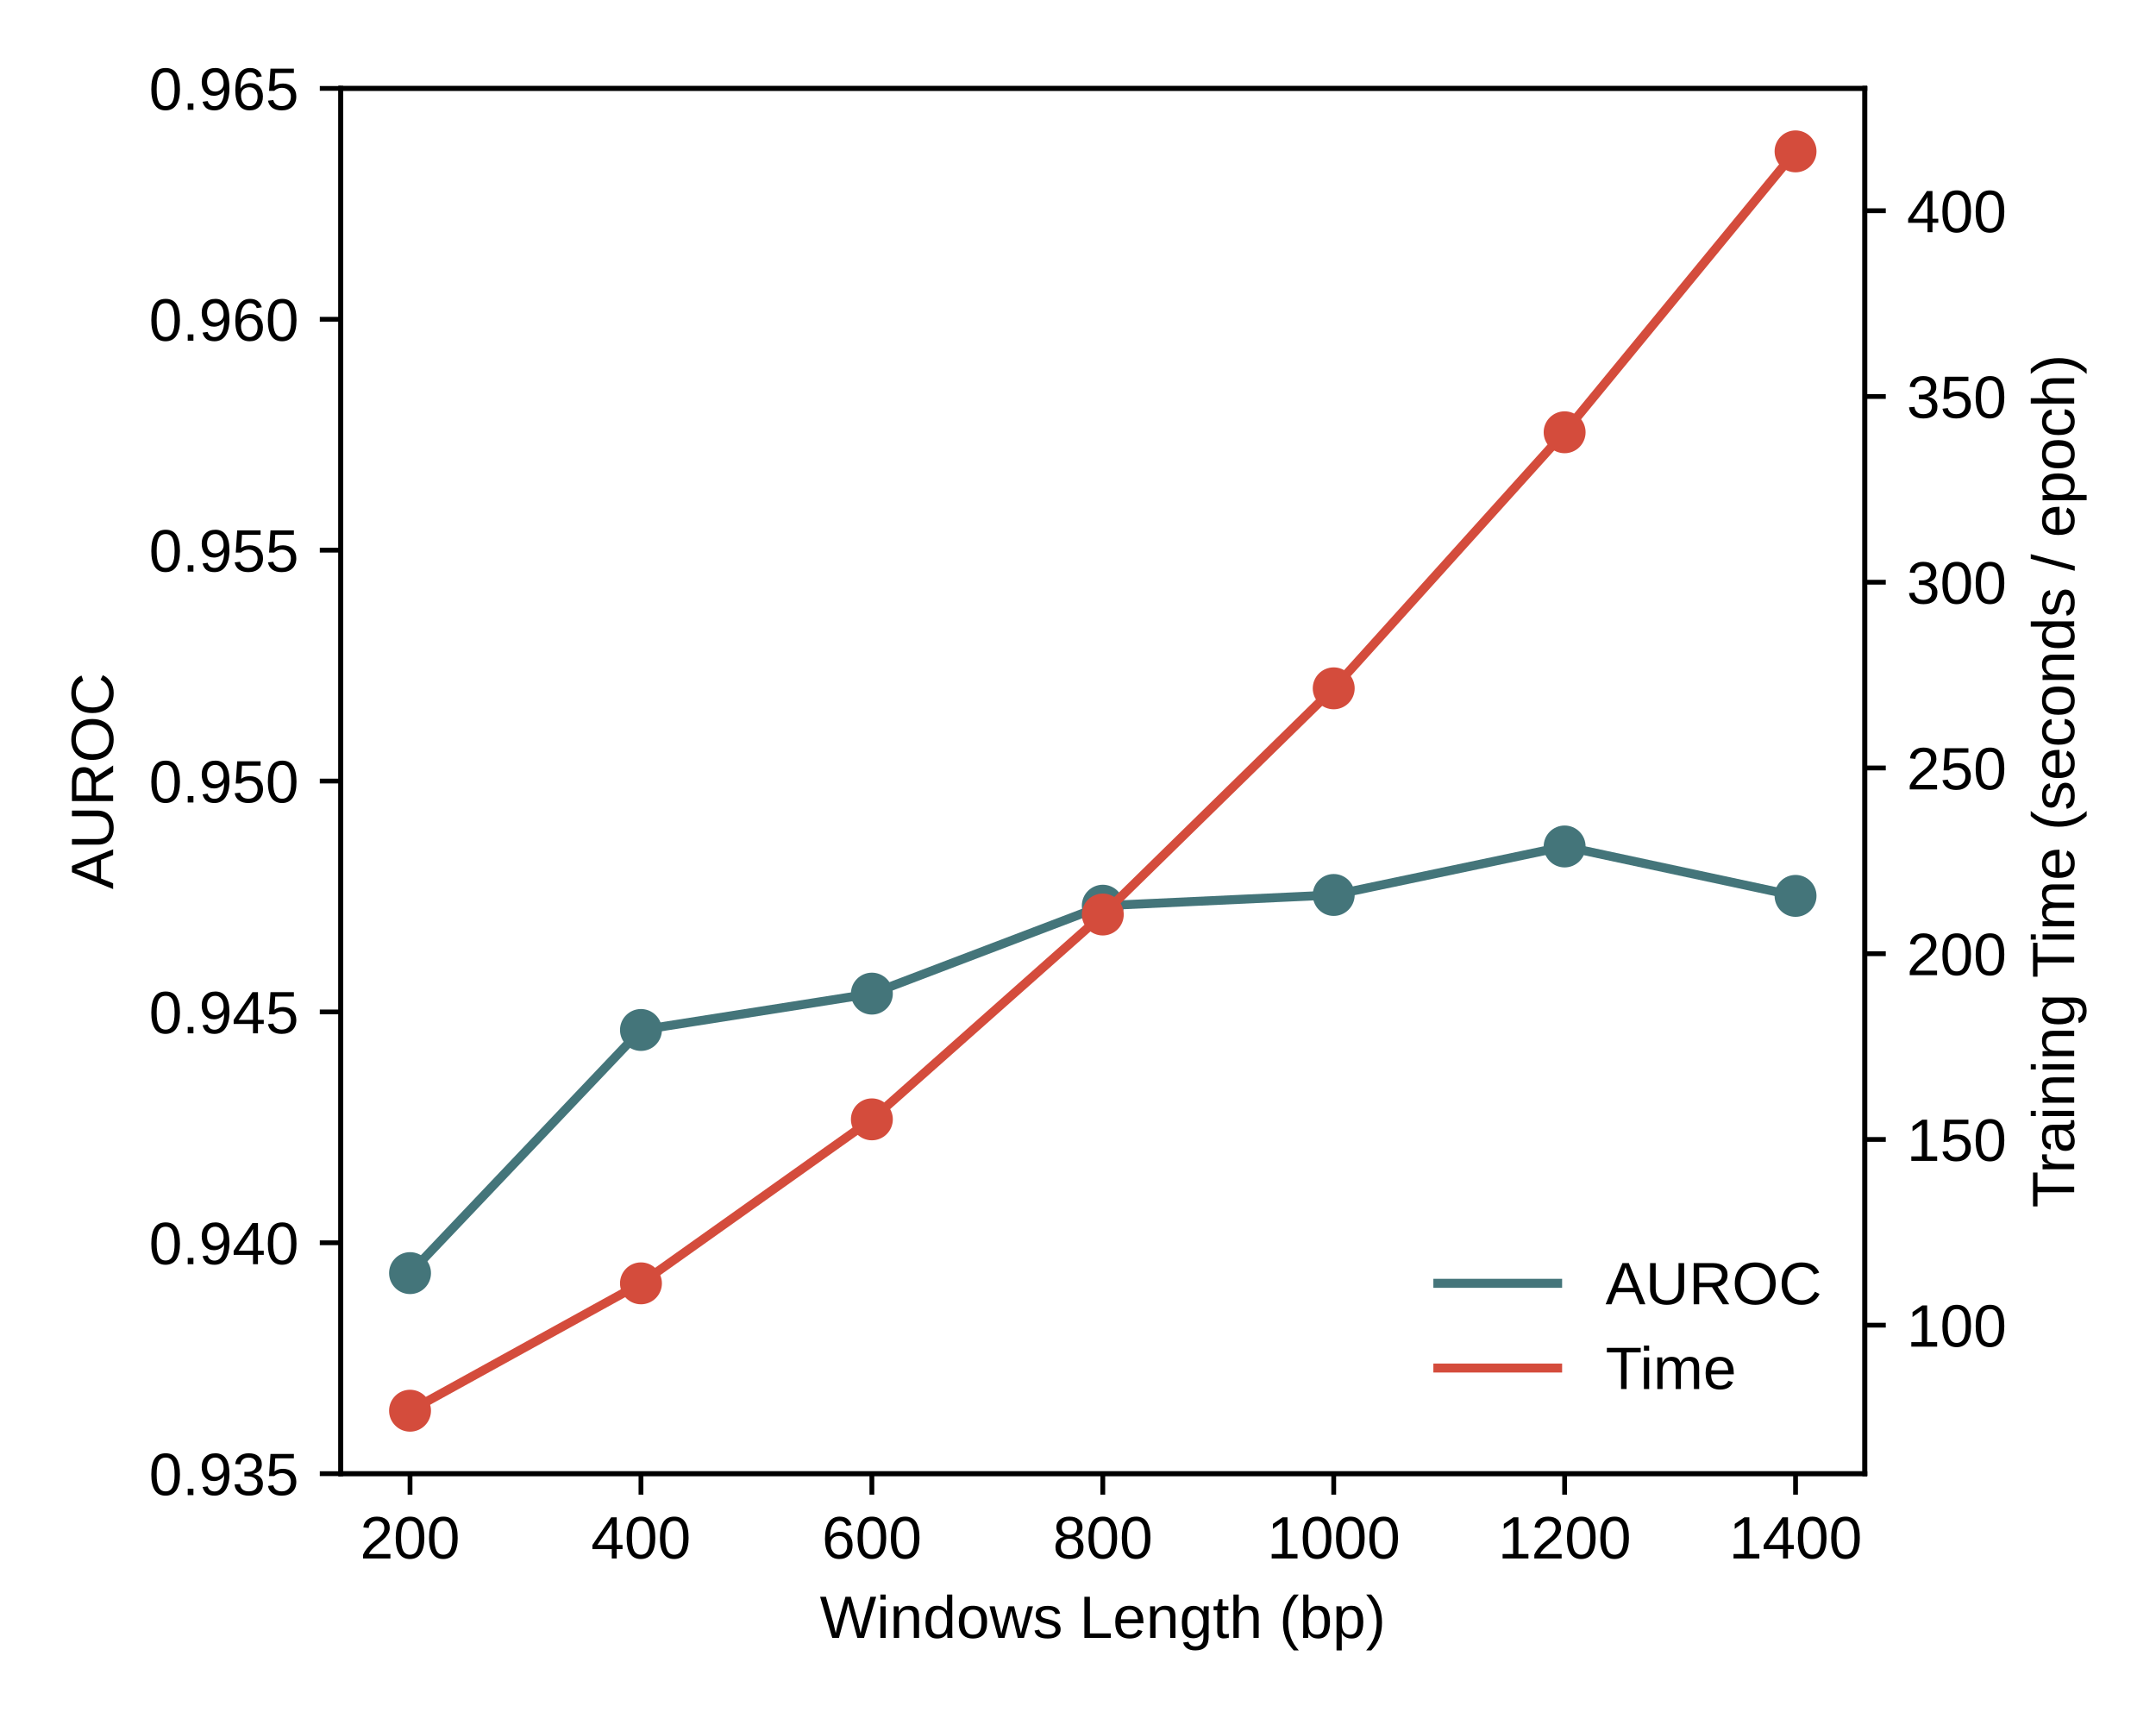
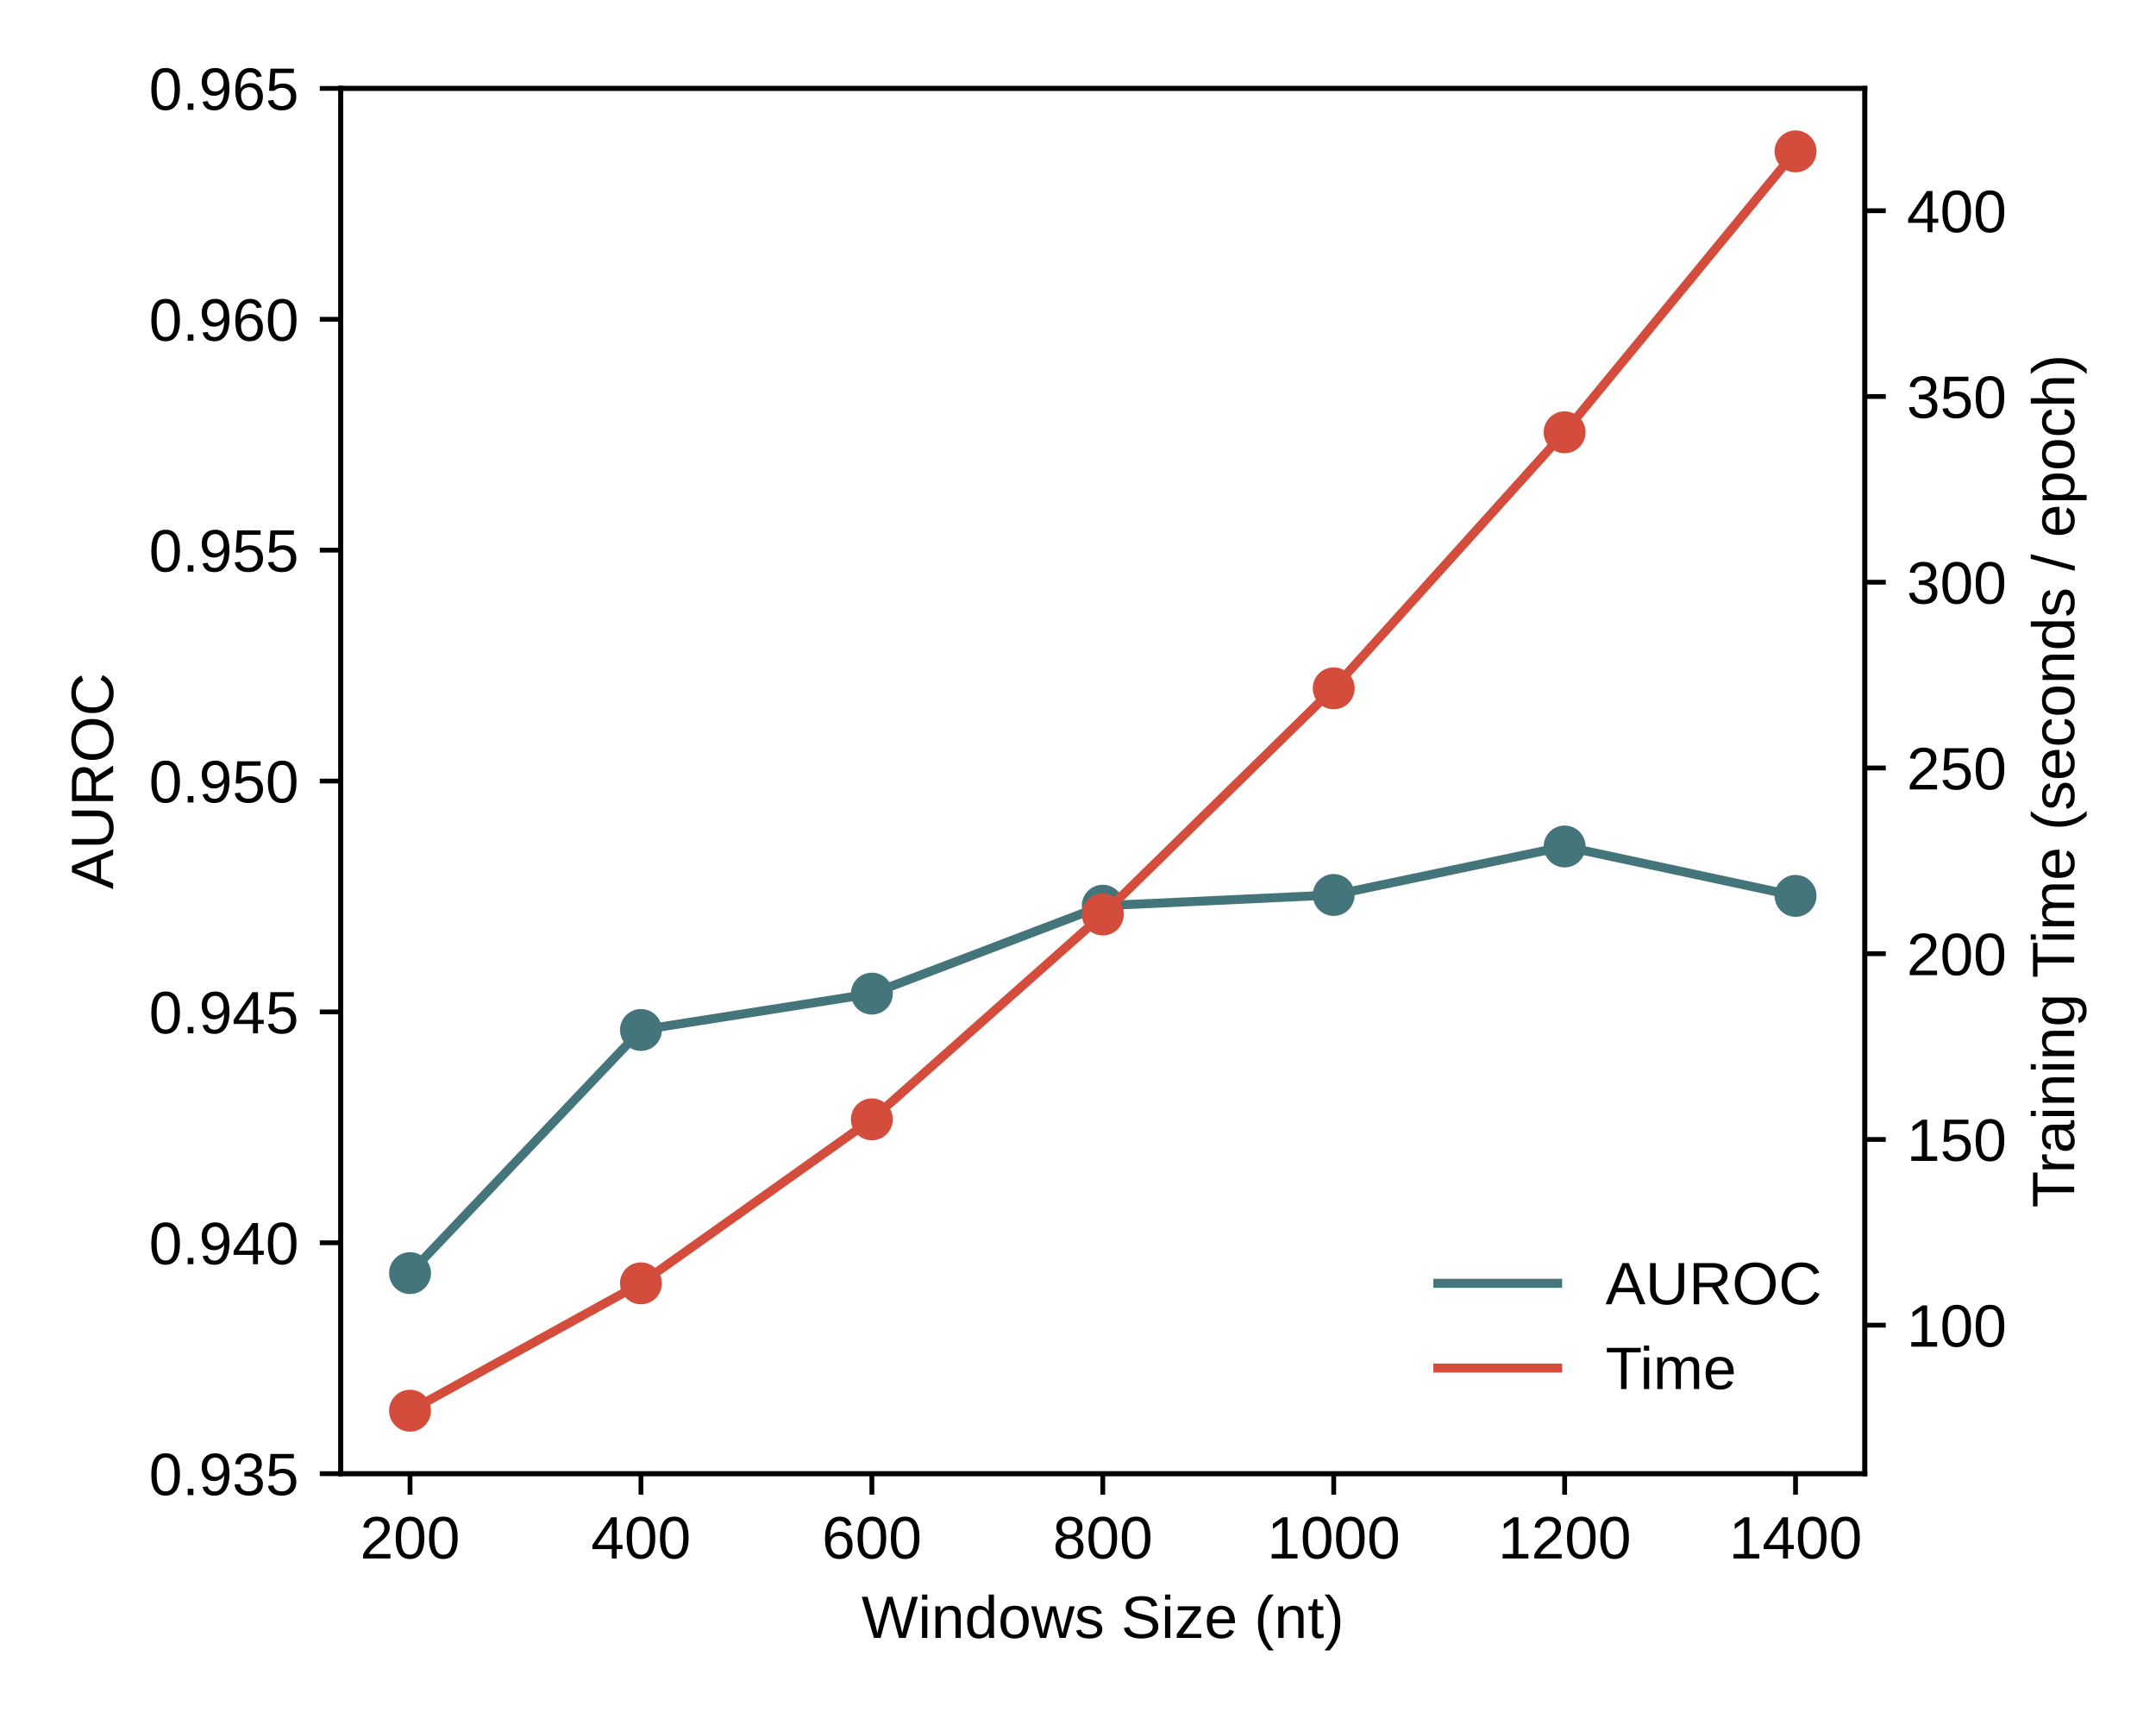
<svg xmlns="http://www.w3.org/2000/svg" xmlns:xlink="http://www.w3.org/1999/xlink" width="360pt" height="288pt" viewBox="0 0 360 288" version="1.1">
  <defs>
    <style type="text/css">*{stroke-linejoin: round; stroke-linecap: butt}</style>
  </defs>
  <g id="figure_1">
    <g id="patch_1">
      <path d="M 0 288  L 360 288  L 360 0  L 0 0  z " style="fill: #ffffff" />
    </g>
    <g id="axes_1">
      <g id="patch_2">
        <path d="M 56.9 246.04  L 311.38 246.04  L 311.38 14.76  L 56.9 14.76  z " style="fill: #ffffff" />
      </g>
      <g id="PathCollection_1">
        <defs>
-           <path id="mb39329c361" d="M 0 3  C 0.796 3 1.559 2.684 2.121 2.121  C 2.684 1.559 3 0.796 3 0  C 3 -0.796 2.684 -1.559 2.121 -2.121  C 1.559 -2.684 0.796 -3 0 -3  C -0.796 -3 -1.559 -2.684 -2.121 -2.121  C -2.684 -1.559 -3 -0.796 -3 0  C -3 0.796 -2.684 1.559 -2.121 2.121  C -1.559 2.684 -0.796 3 0 3  z " style="stroke: #44757a" />
+           <path id="mb35bc1bc89" d="M 0 3  C 0.796 3 1.559 2.684 2.121 2.121  C 2.684 1.559 3 0.796 3 0  C 3 -0.796 2.684 -1.559 2.121 -2.121  C 1.559 -2.684 0.796 -3 0 -3  C -0.796 -3 -1.559 -2.684 -2.121 -2.121  C -2.684 -1.559 -3 -0.796 -3 0  C -3 0.796 -2.684 1.559 -2.121 2.121  C -1.559 2.684 -0.796 3 0 3  z " style="stroke: #44757a" />
        </defs>
-         <g clip-path="url(#p586d03098a)">
-           <use xlink:href="#mb39329c361" x="68.467" y="212.555" style="fill: #44757a; stroke: #44757a" />
-           <use xlink:href="#mb39329c361" x="107.025" y="171.961" style="fill: #44757a; stroke: #44757a" />
-           <use xlink:href="#mb39329c361" x="145.582" y="165.892" style="fill: #44757a; stroke: #44757a" />
-           <use xlink:href="#mb39329c361" x="184.14" y="151.213" style="fill: #44757a; stroke: #44757a" />
-           <use xlink:href="#mb39329c361" x="222.698" y="149.421" style="fill: #44757a; stroke: #44757a" />
-           <use xlink:href="#mb39329c361" x="261.255" y="141.324" style="fill: #44757a; stroke: #44757a" />
-           <use xlink:href="#mb39329c361" x="299.813" y="149.574" style="fill: #44757a; stroke: #44757a" />
+         <g clip-path="url(#p97bfe793d3)">
+           <use xlink:href="#mb35bc1bc89" x="68.467" y="212.555" style="fill: #44757a; stroke: #44757a" />
+           <use xlink:href="#mb35bc1bc89" x="107.025" y="171.961" style="fill: #44757a; stroke: #44757a" />
+           <use xlink:href="#mb35bc1bc89" x="145.582" y="165.892" style="fill: #44757a; stroke: #44757a" />
+           <use xlink:href="#mb35bc1bc89" x="184.14" y="151.213" style="fill: #44757a; stroke: #44757a" />
+           <use xlink:href="#mb35bc1bc89" x="222.698" y="149.421" style="fill: #44757a; stroke: #44757a" />
+           <use xlink:href="#mb35bc1bc89" x="261.255" y="141.324" style="fill: #44757a; stroke: #44757a" />
+           <use xlink:href="#mb35bc1bc89" x="299.813" y="149.574" style="fill: #44757a; stroke: #44757a" />
        </g>
      </g>
      <g id="matplotlib.axis_1">
        <g id="xtick_1">
          <g id="line2d_1">
            <defs>
-               <path id="m551ec53bcf" d="M 0 0  L 0 3.5  " style="stroke: #000000; stroke-width: 0.8" />
+               <path id="me44e6b8caf" d="M 0 0  L 0 3.5  " style="stroke: #000000; stroke-width: 0.8" />
            </defs>
            <g>
-               <use xlink:href="#m551ec53bcf" x="68.467" y="246.04" style="stroke: #000000; stroke-width: 0.8" />
+               <use xlink:href="#me44e6b8caf" x="68.467" y="246.04" style="stroke: #000000; stroke-width: 0.8" />
            </g>
          </g>
          <g id="text_1">
            <text style="font: 10px 'Arial'; text-anchor: middle" x="68.467" y="260.198" transform="rotate(-0 68.46727 260.1978)">200</text>
          </g>
        </g>
        <g id="xtick_2">
          <g id="line2d_2">
            <g>
-               <use xlink:href="#m551ec53bcf" x="107.025" y="246.04" style="stroke: #000000; stroke-width: 0.8" />
+               <use xlink:href="#me44e6b8caf" x="107.025" y="246.04" style="stroke: #000000; stroke-width: 0.8" />
            </g>
          </g>
          <g id="text_2">
            <text style="font: 10px 'Arial'; text-anchor: middle" x="107.025" y="260.198" transform="rotate(-0 107.0248 260.1978)">400</text>
          </g>
        </g>
        <g id="xtick_3">
          <g id="line2d_3">
            <g>
-               <use xlink:href="#m551ec53bcf" x="145.582" y="246.04" style="stroke: #000000; stroke-width: 0.8" />
+               <use xlink:href="#me44e6b8caf" x="145.582" y="246.04" style="stroke: #000000; stroke-width: 0.8" />
            </g>
          </g>
          <g id="text_3">
            <text style="font: 10px 'Arial'; text-anchor: middle" x="145.582" y="260.198" transform="rotate(-0 145.5824 260.1978)">600</text>
          </g>
        </g>
        <g id="xtick_4">
          <g id="line2d_4">
            <g>
-               <use xlink:href="#m551ec53bcf" x="184.14" y="246.04" style="stroke: #000000; stroke-width: 0.8" />
+               <use xlink:href="#me44e6b8caf" x="184.14" y="246.04" style="stroke: #000000; stroke-width: 0.8" />
            </g>
          </g>
          <g id="text_4">
            <text style="font: 10px 'Arial'; text-anchor: middle" x="184.14" y="260.198" transform="rotate(-0 184.14 260.1978)">800</text>
          </g>
        </g>
        <g id="xtick_5">
          <g id="line2d_5">
            <g>
-               <use xlink:href="#m551ec53bcf" x="222.698" y="246.04" style="stroke: #000000; stroke-width: 0.8" />
+               <use xlink:href="#me44e6b8caf" x="222.698" y="246.04" style="stroke: #000000; stroke-width: 0.8" />
            </g>
          </g>
          <g id="text_5">
            <text style="font: 10px 'Arial'; text-anchor: middle" x="222.698" y="260.198" transform="rotate(-0 222.6976 260.1978)">1000</text>
          </g>
        </g>
        <g id="xtick_6">
          <g id="line2d_6">
            <g>
-               <use xlink:href="#m551ec53bcf" x="261.255" y="246.04" style="stroke: #000000; stroke-width: 0.8" />
+               <use xlink:href="#me44e6b8caf" x="261.255" y="246.04" style="stroke: #000000; stroke-width: 0.8" />
            </g>
          </g>
          <g id="text_6">
            <text style="font: 10px 'Arial'; text-anchor: middle" x="261.255" y="260.198" transform="rotate(-0 261.2552 260.1978)">1200</text>
          </g>
        </g>
        <g id="xtick_7">
          <g id="line2d_7">
            <g>
-               <use xlink:href="#m551ec53bcf" x="299.813" y="246.04" style="stroke: #000000; stroke-width: 0.8" />
+               <use xlink:href="#me44e6b8caf" x="299.813" y="246.04" style="stroke: #000000; stroke-width: 0.8" />
            </g>
          </g>
          <g id="text_7">
            <text style="font: 10px 'Arial'; text-anchor: middle" x="299.813" y="260.198" transform="rotate(-0 299.8127 260.1978)">1400</text>
          </g>
        </g>
        <g id="text_8">
-           <text style="font: 10px 'Arial'; text-anchor: middle" x="184.14" y="273.465" transform="rotate(-0 184.14 273.465)">Windows Length (bp)</text>
+           <text style="font: 10px 'Arial'; text-anchor: middle" x="184.14" y="273.465" transform="rotate(-0 184.14 273.465)">Windows Size (nt)</text>
        </g>
      </g>
      <g id="matplotlib.axis_2">
        <g id="ytick_1">
          <g id="line2d_8">
            <defs>
-               <path id="me751c99254" d="M 0 0  L -3.5 0  " style="stroke: #000000; stroke-width: 0.8" />
+               <path id="m7ceb92b4c9" d="M 0 0  L -3.5 0  " style="stroke: #000000; stroke-width: 0.8" />
            </defs>
            <g>
-               <use xlink:href="#me751c99254" x="56.9" y="246.04" style="stroke: #000000; stroke-width: 0.8" />
+               <use xlink:href="#m7ceb92b4c9" x="56.9" y="246.04" style="stroke: #000000; stroke-width: 0.8" />
            </g>
          </g>
          <g id="text_9">
            <text style="font: 10px 'Arial'; text-anchor: end" x="49.9" y="249.619" transform="rotate(-0 49.9 249.6189)">0.935</text>
          </g>
        </g>
        <g id="ytick_2">
          <g id="line2d_9">
            <g>
-               <use xlink:href="#me751c99254" x="56.9" y="207.493" style="stroke: #000000; stroke-width: 0.8" />
+               <use xlink:href="#m7ceb92b4c9" x="56.9" y="207.493" style="stroke: #000000; stroke-width: 0.8" />
            </g>
          </g>
          <g id="text_10">
            <text style="font: 10px 'Arial'; text-anchor: end" x="49.9" y="211.072" transform="rotate(-0 49.9 211.0722)">0.940</text>
          </g>
        </g>
        <g id="ytick_3">
          <g id="line2d_10">
            <g>
-               <use xlink:href="#me751c99254" x="56.9" y="168.947" style="stroke: #000000; stroke-width: 0.8" />
+               <use xlink:href="#m7ceb92b4c9" x="56.9" y="168.947" style="stroke: #000000; stroke-width: 0.8" />
            </g>
          </g>
          <g id="text_11">
            <text style="font: 10px 'Arial'; text-anchor: end" x="49.9" y="172.526" transform="rotate(-0 49.9 172.5256)">0.945</text>
          </g>
        </g>
        <g id="ytick_4">
          <g id="line2d_11">
            <g>
-               <use xlink:href="#me751c99254" x="56.9" y="130.4" style="stroke: #000000; stroke-width: 0.8" />
+               <use xlink:href="#m7ceb92b4c9" x="56.9" y="130.4" style="stroke: #000000; stroke-width: 0.8" />
            </g>
          </g>
          <g id="text_12">
            <text style="font: 10px 'Arial'; text-anchor: end" x="49.9" y="133.979" transform="rotate(-0 49.9 133.9789)">0.950</text>
          </g>
        </g>
        <g id="ytick_5">
          <g id="line2d_12">
            <g>
-               <use xlink:href="#me751c99254" x="56.9" y="91.853" style="stroke: #000000; stroke-width: 0.8" />
+               <use xlink:href="#m7ceb92b4c9" x="56.9" y="91.853" style="stroke: #000000; stroke-width: 0.8" />
            </g>
          </g>
          <g id="text_13">
            <text style="font: 10px 'Arial'; text-anchor: end" x="49.9" y="95.432" transform="rotate(-0 49.9 95.43224)">0.955</text>
          </g>
        </g>
        <g id="ytick_6">
          <g id="line2d_13">
            <g>
-               <use xlink:href="#me751c99254" x="56.9" y="53.307" style="stroke: #000000; stroke-width: 0.8" />
+               <use xlink:href="#m7ceb92b4c9" x="56.9" y="53.307" style="stroke: #000000; stroke-width: 0.8" />
            </g>
          </g>
          <g id="text_14">
            <text style="font: 10px 'Arial'; text-anchor: end" x="49.9" y="56.886" transform="rotate(-0 49.9 56.88557)">0.960</text>
          </g>
        </g>
        <g id="ytick_7">
          <g id="line2d_14">
            <g>
-               <use xlink:href="#me751c99254" x="56.9" y="14.76" style="stroke: #000000; stroke-width: 0.8" />
+               <use xlink:href="#m7ceb92b4c9" x="56.9" y="14.76" style="stroke: #000000; stroke-width: 0.8" />
            </g>
          </g>
          <g id="text_15">
            <text style="font: 10px 'Arial'; text-anchor: end" x="49.9" y="18.339" transform="rotate(-0 49.9 18.33891)">0.965</text>
          </g>
        </g>
        <g id="text_16">
          <text style="font: 10px 'Arial'; text-anchor: middle" x="18.891" y="130.4" transform="rotate(-90 18.89062 130.4)">AUROC</text>
        </g>
      </g>
      <g id="line2d_15">
-         <path d="M 68.467 212.555  L 107.025 171.961  L 145.582 165.892  L 184.14 151.213  L 222.698 149.421  L 261.255 141.324  L 299.813 149.574  " clip-path="url(#p586d03098a)" style="fill: none; stroke: #44757a; stroke-width: 1.5; stroke-linecap: square" />
+         <path d="M 68.467 212.555  L 107.025 171.961  L 145.582 165.892  L 184.14 151.213  L 222.698 149.421  L 261.255 141.324  L 299.813 149.574  " clip-path="url(#p97bfe793d3)" style="fill: none; stroke: #44757a; stroke-width: 1.5; stroke-linecap: square" />
      </g>
      <g id="patch_3">
        <path d="M 56.9 246.04  L 56.9 14.76  " style="fill: none; stroke: #000000; stroke-width: 0.8; stroke-linejoin: miter; stroke-linecap: square" />
      </g>
      <g id="patch_4">
        <path d="M 311.38 246.04  L 311.38 14.76  " style="fill: none; stroke: #000000; stroke-width: 0.8; stroke-linejoin: miter; stroke-linecap: square" />
      </g>
      <g id="patch_5">
        <path d="M 56.9 246.04  L 311.38 246.04  " style="fill: none; stroke: #000000; stroke-width: 0.8; stroke-linejoin: miter; stroke-linecap: square" />
      </g>
      <g id="patch_6">
        <path d="M 56.9 14.76  L 311.38 14.76  " style="fill: none; stroke: #000000; stroke-width: 0.8; stroke-linejoin: miter; stroke-linecap: square" />
      </g>
    </g>
    <g id="axes_2">
      <g id="PathCollection_2">
        <defs>
-           <path id="m6d2d8cea8d" d="M 0 3  C 0.796 3 1.559 2.684 2.121 2.121  C 2.684 1.559 3 0.796 3 0  C 3 -0.796 2.684 -1.559 2.121 -2.121  C 1.559 -2.684 0.796 -3 0 -3  C -0.796 -3 -1.559 -2.684 -2.121 -2.121  C -2.684 -1.559 -3 -0.796 -3 0  C -3 0.796 -2.684 1.559 -2.121 2.121  C -1.559 2.684 -0.796 3 0 3  z " style="stroke: #d44c3c" />
+           <path id="mc96b9d2e7b" d="M 0 3  C 0.796 3 1.559 2.684 2.121 2.121  C 2.684 1.559 3 0.796 3 0  C 3 -0.796 2.684 -1.559 2.121 -2.121  C 1.559 -2.684 0.796 -3 0 -3  C -0.796 -3 -1.559 -2.684 -2.121 -2.121  C -2.684 -1.559 -3 -0.796 -3 0  C -3 0.796 -2.684 1.559 -2.121 2.121  C -1.559 2.684 -0.796 3 0 3  z " style="stroke: #d44c3c" />
        </defs>
-         <g clip-path="url(#p586d03098a)">
-           <use xlink:href="#m6d2d8cea8d" x="68.467" y="235.527" style="fill: #d44c3c; stroke: #d44c3c" />
-           <use xlink:href="#m6d2d8cea8d" x="107.025" y="214.263" style="fill: #d44c3c; stroke: #d44c3c" />
-           <use xlink:href="#m6d2d8cea8d" x="145.582" y="186.883" style="fill: #d44c3c; stroke: #d44c3c" />
-           <use xlink:href="#m6d2d8cea8d" x="184.14" y="152.685" style="fill: #d44c3c; stroke: #d44c3c" />
-           <use xlink:href="#m6d2d8cea8d" x="222.698" y="114.922" style="fill: #d44c3c; stroke: #d44c3c" />
-           <use xlink:href="#m6d2d8cea8d" x="261.255" y="72.172" style="fill: #d44c3c; stroke: #d44c3c" />
-           <use xlink:href="#m6d2d8cea8d" x="299.813" y="25.273" style="fill: #d44c3c; stroke: #d44c3c" />
+         <g clip-path="url(#p97bfe793d3)">
+           <use xlink:href="#mc96b9d2e7b" x="68.467" y="235.527" style="fill: #d44c3c; stroke: #d44c3c" />
+           <use xlink:href="#mc96b9d2e7b" x="107.025" y="214.263" style="fill: #d44c3c; stroke: #d44c3c" />
+           <use xlink:href="#mc96b9d2e7b" x="145.582" y="186.883" style="fill: #d44c3c; stroke: #d44c3c" />
+           <use xlink:href="#mc96b9d2e7b" x="184.14" y="152.685" style="fill: #d44c3c; stroke: #d44c3c" />
+           <use xlink:href="#mc96b9d2e7b" x="222.698" y="114.922" style="fill: #d44c3c; stroke: #d44c3c" />
+           <use xlink:href="#mc96b9d2e7b" x="261.255" y="72.172" style="fill: #d44c3c; stroke: #d44c3c" />
+           <use xlink:href="#mc96b9d2e7b" x="299.813" y="25.273" style="fill: #d44c3c; stroke: #d44c3c" />
        </g>
      </g>
      <g id="matplotlib.axis_3">
        <g id="ytick_8">
          <g id="line2d_16">
            <defs>
-               <path id="mee6332e23d" d="M 0 0  L 3.5 0  " style="stroke: #000000; stroke-width: 0.8" />
+               <path id="mce1e693dc0" d="M 0 0  L 3.5 0  " style="stroke: #000000; stroke-width: 0.8" />
            </defs>
            <g>
-               <use xlink:href="#mee6332e23d" x="311.38" y="221.248" style="stroke: #000000; stroke-width: 0.8" />
+               <use xlink:href="#mce1e693dc0" x="311.38" y="221.248" style="stroke: #000000; stroke-width: 0.8" />
            </g>
          </g>
          <g id="text_17">
            <text style="font: 10px 'Arial'; text-anchor: start" x="318.38" y="224.826" transform="rotate(-0 318.38 224.8265)">100</text>
          </g>
        </g>
        <g id="ytick_9">
          <g id="line2d_17">
            <g>
-               <use xlink:href="#mee6332e23d" x="311.38" y="190.237" style="stroke: #000000; stroke-width: 0.8" />
+               <use xlink:href="#mce1e693dc0" x="311.38" y="190.237" style="stroke: #000000; stroke-width: 0.8" />
            </g>
          </g>
          <g id="text_18">
            <text style="font: 10px 'Arial'; text-anchor: start" x="318.38" y="193.816" transform="rotate(-0 318.38 193.816)">150</text>
          </g>
        </g>
        <g id="ytick_10">
          <g id="line2d_18">
            <g>
-               <use xlink:href="#mee6332e23d" x="311.38" y="159.227" style="stroke: #000000; stroke-width: 0.8" />
+               <use xlink:href="#mce1e693dc0" x="311.38" y="159.227" style="stroke: #000000; stroke-width: 0.8" />
            </g>
          </g>
          <g id="text_19">
            <text style="font: 10px 'Arial'; text-anchor: start" x="318.38" y="162.806" transform="rotate(-0 318.38 162.8055)">200</text>
          </g>
        </g>
        <g id="ytick_11">
          <g id="line2d_19">
            <g>
-               <use xlink:href="#mee6332e23d" x="311.38" y="128.216" style="stroke: #000000; stroke-width: 0.8" />
+               <use xlink:href="#mce1e693dc0" x="311.38" y="128.216" style="stroke: #000000; stroke-width: 0.8" />
            </g>
          </g>
          <g id="text_20">
            <text style="font: 10px 'Arial'; text-anchor: start" x="318.38" y="131.795" transform="rotate(-0 318.38 131.7951)">250</text>
          </g>
        </g>
        <g id="ytick_12">
          <g id="line2d_20">
            <g>
-               <use xlink:href="#mee6332e23d" x="311.38" y="97.206" style="stroke: #000000; stroke-width: 0.8" />
+               <use xlink:href="#mce1e693dc0" x="311.38" y="97.206" style="stroke: #000000; stroke-width: 0.8" />
            </g>
          </g>
          <g id="text_21">
            <text style="font: 10px 'Arial'; text-anchor: start" x="318.38" y="100.785" transform="rotate(-0 318.38 100.7846)">300</text>
          </g>
        </g>
        <g id="ytick_13">
          <g id="line2d_21">
            <g>
-               <use xlink:href="#mee6332e23d" x="311.38" y="66.195" style="stroke: #000000; stroke-width: 0.8" />
+               <use xlink:href="#mce1e693dc0" x="311.38" y="66.195" style="stroke: #000000; stroke-width: 0.8" />
            </g>
          </g>
          <g id="text_22">
            <text style="font: 10px 'Arial'; text-anchor: start" x="318.38" y="69.774" transform="rotate(-0 318.38 69.77418)">350</text>
          </g>
        </g>
        <g id="ytick_14">
          <g id="line2d_22">
            <g>
-               <use xlink:href="#mee6332e23d" x="311.38" y="35.185" style="stroke: #000000; stroke-width: 0.8" />
+               <use xlink:href="#mce1e693dc0" x="311.38" y="35.185" style="stroke: #000000; stroke-width: 0.8" />
            </g>
          </g>
          <g id="text_23">
            <text style="font: 10px 'Arial'; text-anchor: start" x="318.38" y="38.764" transform="rotate(-0 318.38 38.76372)">400</text>
          </g>
        </g>
        <g id="text_24">
          <text style="font: 10px 'Arial'; text-anchor: middle" x="346.342" y="130.4" transform="rotate(-90 346.3425 130.4)">Training Time (seconds / epoch)</text>
        </g>
      </g>
      <g id="line2d_23">
-         <path d="M 68.467 235.527  L 107.025 214.263  L 145.582 186.883  L 184.14 152.685  L 222.698 114.922  L 261.255 72.172  L 299.813 25.273  " clip-path="url(#p586d03098a)" style="fill: none; stroke: #d44c3c; stroke-width: 1.5; stroke-linecap: square" />
+         <path d="M 68.467 235.527  L 107.025 214.263  L 145.582 186.883  L 184.14 152.685  L 222.698 114.922  L 261.255 72.172  L 299.813 25.273  " clip-path="url(#p97bfe793d3)" style="fill: none; stroke: #d44c3c; stroke-width: 1.5; stroke-linecap: square" />
      </g>
      <g id="patch_7">
        <path d="M 56.9 246.04  L 56.9 14.76  " style="fill: none; stroke: #000000; stroke-width: 0.8; stroke-linejoin: miter; stroke-linecap: square" />
      </g>
      <g id="patch_8">
        <path d="M 311.38 246.04  L 311.38 14.76  " style="fill: none; stroke: #000000; stroke-width: 0.8; stroke-linejoin: miter; stroke-linecap: square" />
      </g>
      <g id="patch_9">
        <path d="M 56.9 246.04  L 311.38 246.04  " style="fill: none; stroke: #000000; stroke-width: 0.8; stroke-linejoin: miter; stroke-linecap: square" />
      </g>
      <g id="patch_10">
        <path d="M 56.9 14.76  L 311.38 14.76  " style="fill: none; stroke: #000000; stroke-width: 0.8; stroke-linejoin: miter; stroke-linecap: square" />
      </g>
    </g>
    <g id="legend_1">
      <g id="line2d_24">
        <path d="M 240.086 214.258  L 250.086 214.258  L 260.086 214.258  " style="fill: none; stroke: #44757a; stroke-width: 1.5; stroke-linecap: square" />
      </g>
      <g id="text_25">
        <text style="font: 10px 'Arial'; text-anchor: start" x="268.086" y="217.758" transform="rotate(-0 268.0859 217.7578)">AUROC</text>
      </g>
      <g id="line2d_25">
        <path d="M 240.086 228.403  L 250.086 228.403  L 260.086 228.403  " style="fill: none; stroke: #d44c3c; stroke-width: 1.5; stroke-linecap: square" />
      </g>
      <g id="text_26">
        <text style="font: 10px 'Arial'; text-anchor: start" x="268.086" y="231.903" transform="rotate(-0 268.0859 231.9031)">Time</text>
      </g>
    </g>
  </g>
  <defs>
-     <clipPath id="p586d03098a">
+     <clipPath id="p97bfe793d3">
      <rect x="56.9" y="14.76" width="254.48" height="231.28" />
    </clipPath>
  </defs>
</svg>
